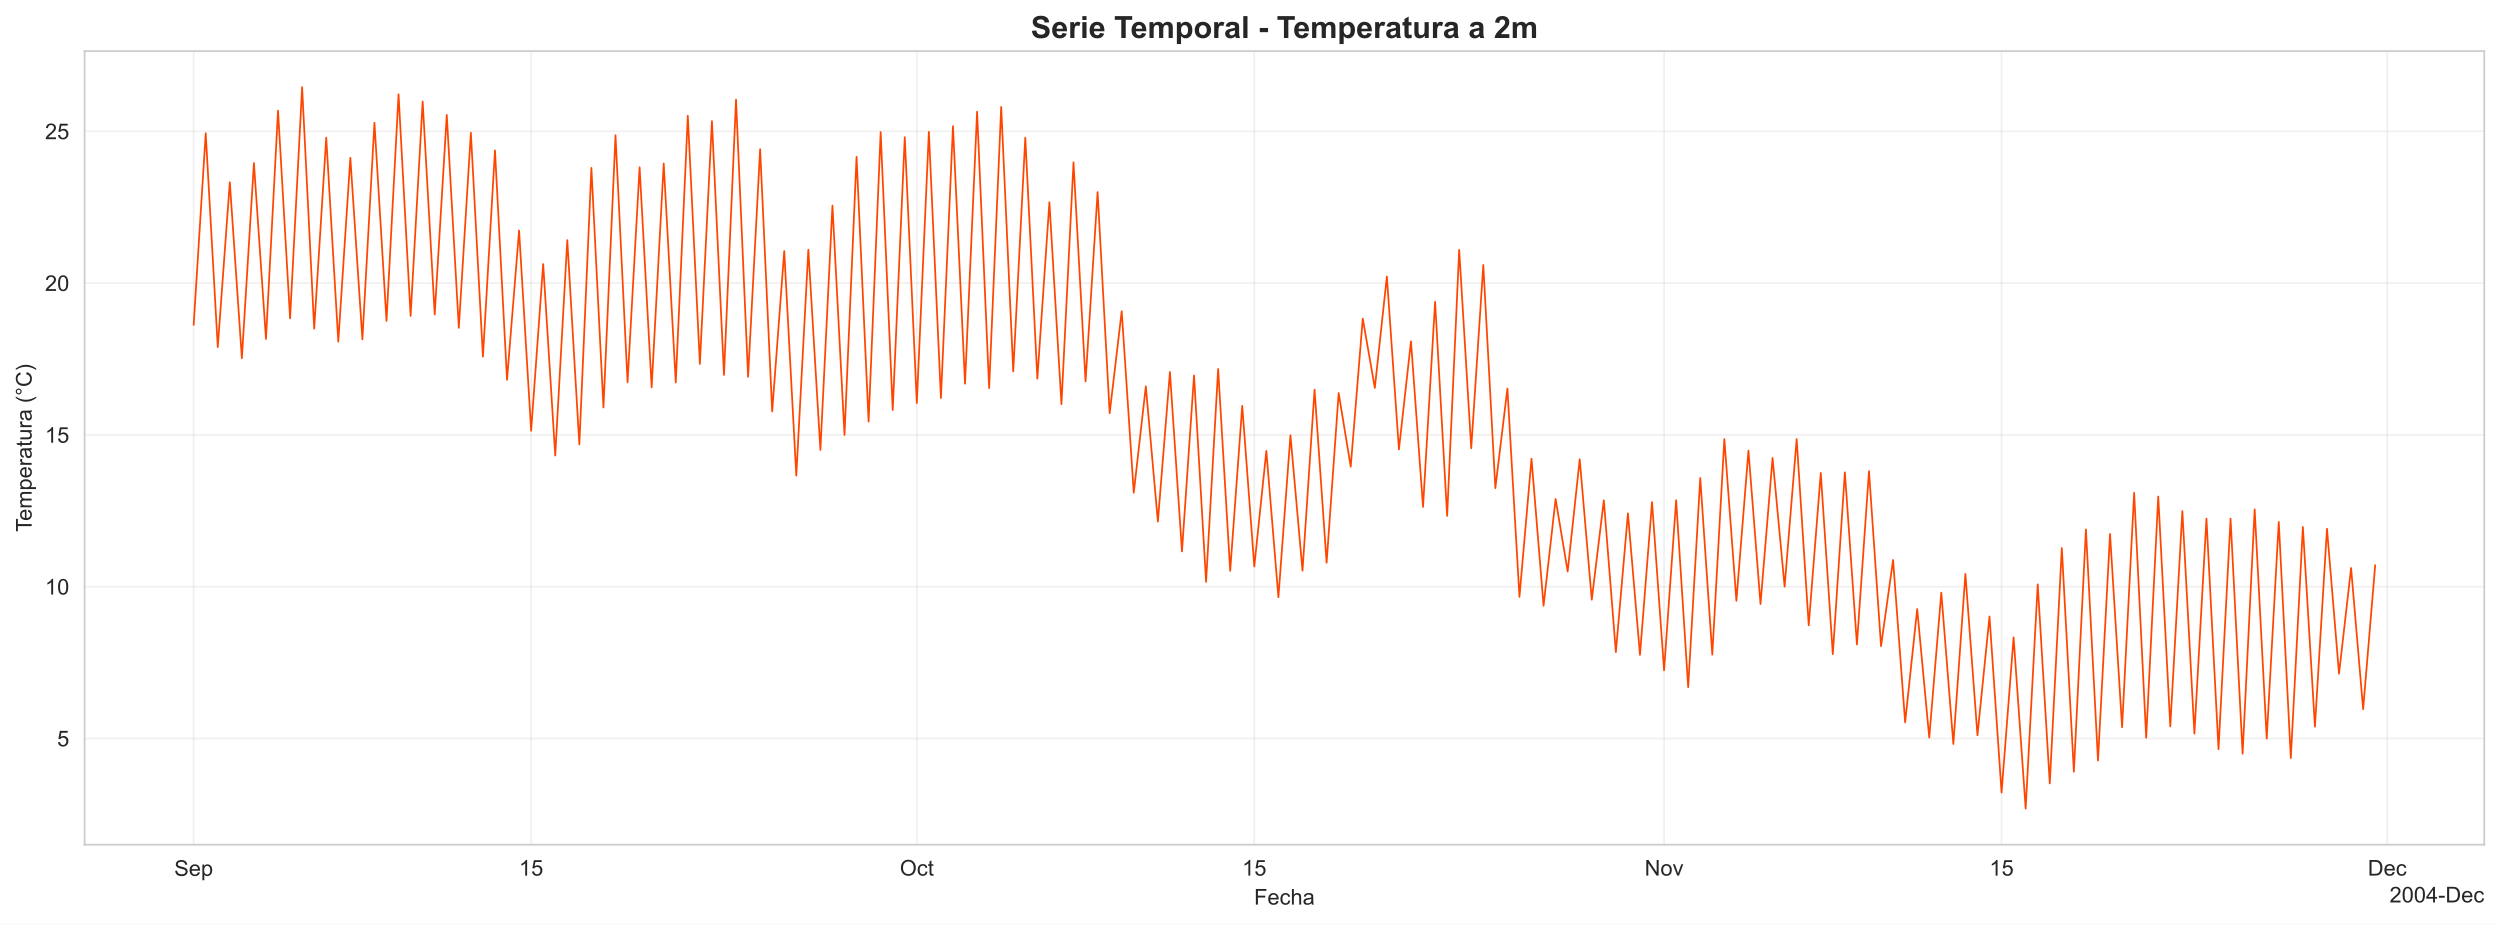
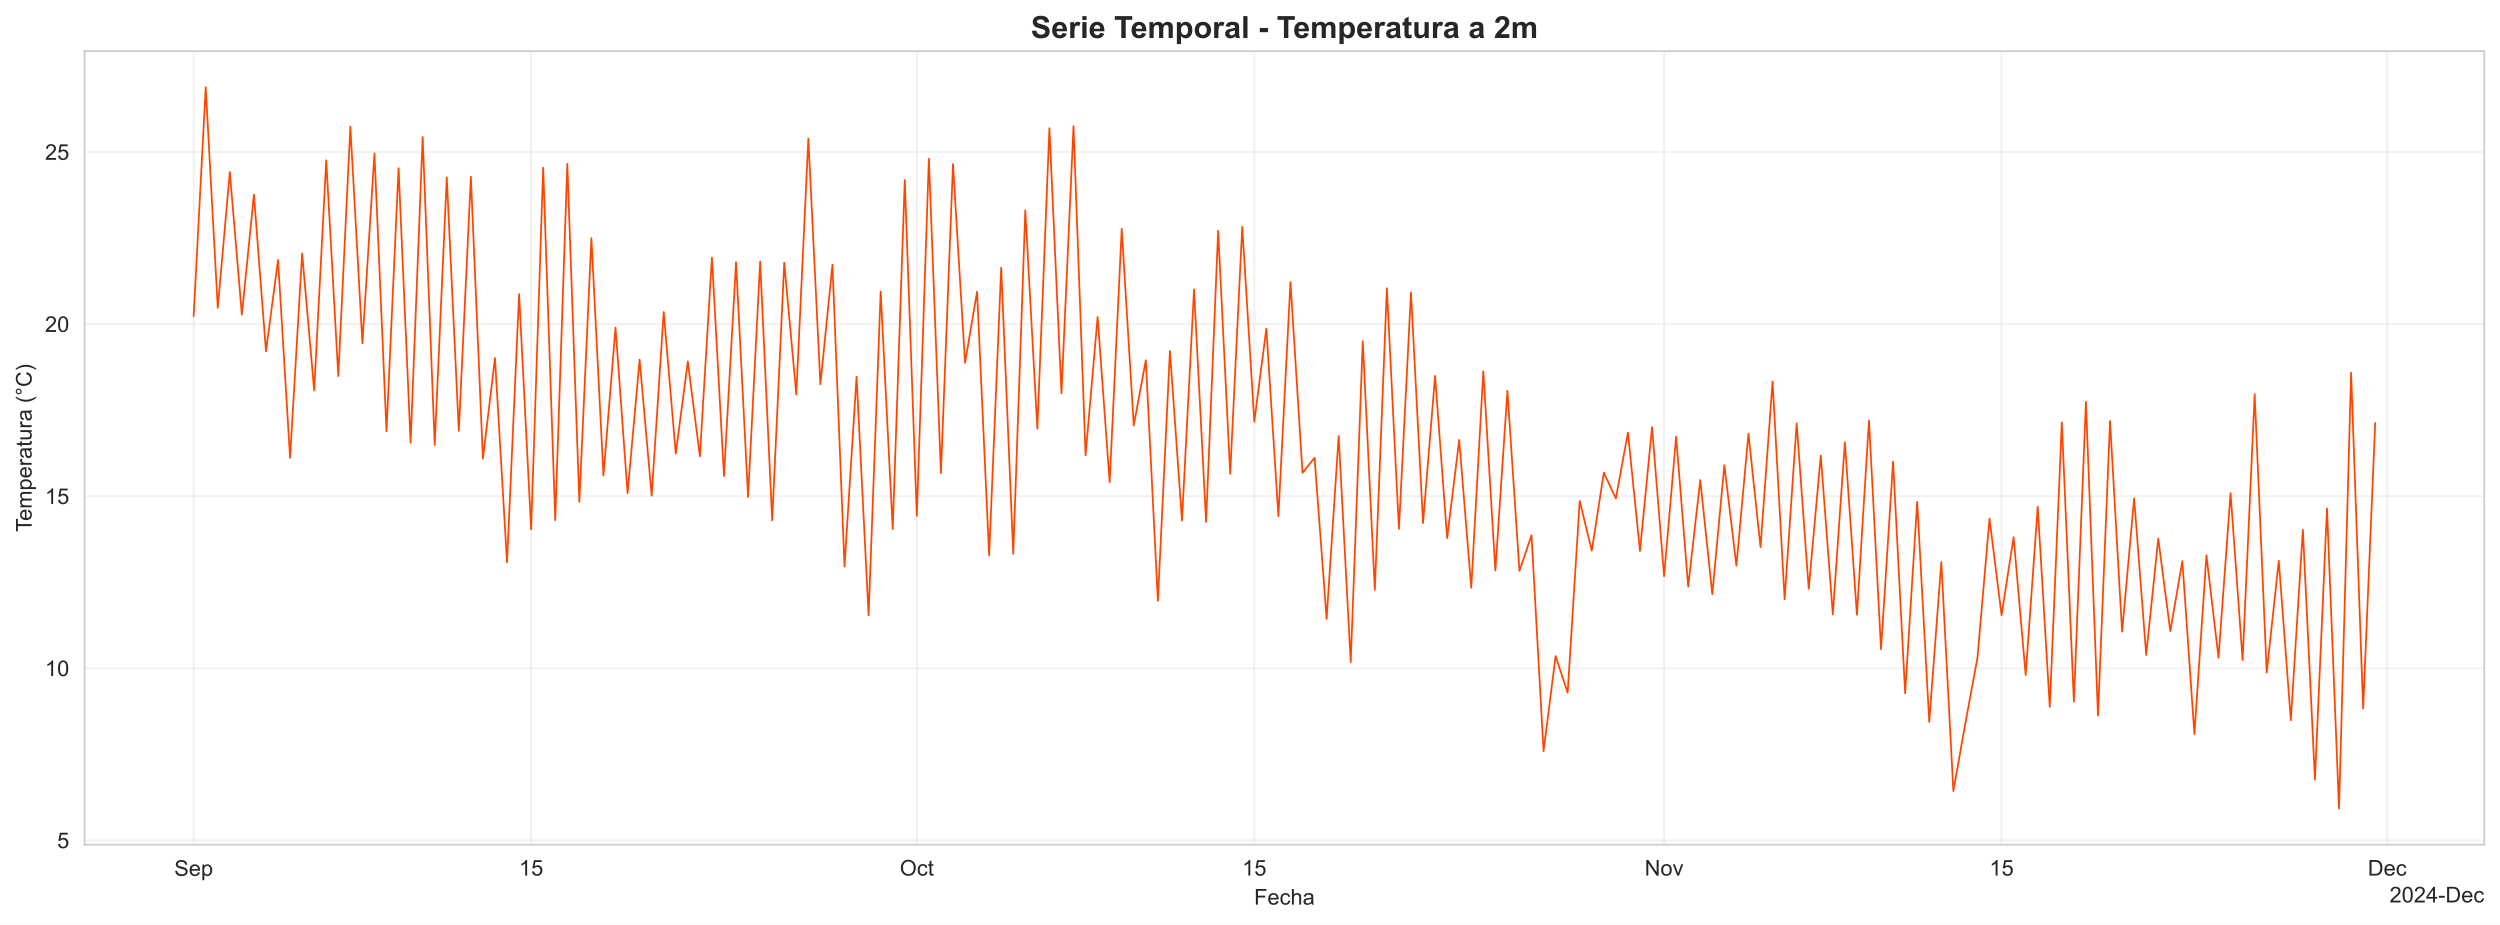
<svg xmlns="http://www.w3.org/2000/svg" xmlns:xlink="http://www.w3.org/1999/xlink" width="1144.066pt" height="423.164pt" viewBox="0 0 1144.066 423.164" version="1.1">
  <defs>
    <style type="text/css">*{stroke-linejoin: round; stroke-linecap: butt}</style>
  </defs>
  <g id="figure_1">
    <g id="patch_1">
      <path d="M 0 423.164  L 1144.066 423.164  L 1144.066 -0  L 0 -0  z " style="fill: #ffffff" />
    </g>
    <g id="axes_1">
      <g id="patch_2">
        <path d="M 38.706 386.552  L 1136.866 386.552  L 1136.866 23.392  L 38.706 23.392  z " style="fill: #ffffff" />
      </g>
      <g id="matplotlib.axis_1">
        <g id="xtick_1">
          <g id="line2d_1">
-             <path d="M 88.623 386.552  L 88.623 23.392  " clip-path="url(#pfcc3347841)" style="fill: none; stroke: #cccccc; stroke-opacity: 0.3; stroke-width: 0.8; stroke-linecap: round" />
+             <path d="M 88.623 386.552  L 88.623 23.392  " clip-path="url(#p640a2a82a2)" style="fill: none; stroke: #cccccc; stroke-opacity: 0.3; stroke-width: 0.8; stroke-linecap: round" />
          </g>
          <g id="text_1">
            <g style="fill: #262626" transform="translate(79.72652 400.8313) scale(0.1 -0.1)">
              <defs>
                <path id="ArialMT-53" d="M 288 1472  L 859 1522  Q 900 1178 1048 958  Q 1197 738 1509 602  Q 1822 466 2213 466  Q 2559 466 2825 569  Q 3091 672 3220 851  Q 3350 1031 3350 1244  Q 3350 1459 3225 1620  Q 3100 1781 2813 1891  Q 2628 1963 1997 2114  Q 1366 2266 1113 2400  Q 784 2572 623 2826  Q 463 3081 463 3397  Q 463 3744 659 4045  Q 856 4347 1234 4503  Q 1613 4659 2075 4659  Q 2584 4659 2973 4495  Q 3363 4331 3572 4012  Q 3781 3694 3797 3291  L 3216 3247  Q 3169 3681 2898 3903  Q 2628 4125 2100 4125  Q 1550 4125 1298 3923  Q 1047 3722 1047 3438  Q 1047 3191 1225 3031  Q 1400 2872 2139 2705  Q 2878 2538 3153 2413  Q 3553 2228 3743 1945  Q 3934 1663 3934 1294  Q 3934 928 3725 604  Q 3516 281 3123 101  Q 2731 -78 2241 -78  Q 1619 -78 1198 103  Q 778 284 539 648  Q 300 1013 288 1472  z " transform="scale(0.015625)" />
                <path id="ArialMT-65" d="M 2694 1069  L 3275 997  Q 3138 488 2766 206  Q 2394 -75 1816 -75  Q 1088 -75 661 373  Q 234 822 234 1631  Q 234 2469 665 2931  Q 1097 3394 1784 3394  Q 2450 3394 2872 2941  Q 3294 2488 3294 1666  Q 3294 1616 3291 1516  L 816 1516  Q 847 969 1125 678  Q 1403 388 1819 388  Q 2128 388 2347 550  Q 2566 713 2694 1069  z M 847 1978  L 2700 1978  Q 2663 2397 2488 2606  Q 2219 2931 1791 2931  Q 1403 2931 1139 2672  Q 875 2413 847 1978  z " transform="scale(0.015625)" />
                <path id="ArialMT-70" d="M 422 -1272  L 422 3319  L 934 3319  L 934 2888  Q 1116 3141 1344 3267  Q 1572 3394 1897 3394  Q 2322 3394 2647 3175  Q 2972 2956 3137 2557  Q 3303 2159 3303 1684  Q 3303 1175 3120 767  Q 2938 359 2589 142  Q 2241 -75 1856 -75  Q 1575 -75 1351 44  Q 1128 163 984 344  L 984 -1272  L 422 -1272  z M 931 1641  Q 931 1000 1190 694  Q 1450 388 1819 388  Q 2194 388 2461 705  Q 2728 1022 2728 1688  Q 2728 2322 2467 2637  Q 2206 2953 1844 2953  Q 1484 2953 1207 2617  Q 931 2281 931 1641  z " transform="scale(0.015625)" />
              </defs>
              <use xlink:href="#ArialMT-53" />
              <use xlink:href="#ArialMT-65" transform="translate(66.69922 0)" />
              <use xlink:href="#ArialMT-70" transform="translate(122.3145 0)" />
            </g>
          </g>
        </g>
        <g id="xtick_2">
          <g id="line2d_2">
-             <path d="M 243.06 386.552  L 243.06 23.392  " clip-path="url(#pfcc3347841)" style="fill: none; stroke: #cccccc; stroke-opacity: 0.3; stroke-width: 0.8; stroke-linecap: round" />
+             <path d="M 243.06 386.552  L 243.06 23.392  " clip-path="url(#p640a2a82a2)" style="fill: none; stroke: #cccccc; stroke-opacity: 0.3; stroke-width: 0.8; stroke-linecap: round" />
          </g>
          <g id="text_2">
            <g style="fill: #262626" transform="translate(237.499 400.7094) scale(0.1 -0.1)">
              <defs>
                <path id="ArialMT-31" d="M 2384 0  L 1822 0  L 1822 3584  Q 1619 3391 1289 3197  Q 959 3003 697 2906  L 697 3450  Q 1169 3672 1522 3987  Q 1875 4303 2022 4600  L 2384 4600  L 2384 0  z " transform="scale(0.015625)" />
                <path id="ArialMT-35" d="M 266 1200  L 856 1250  Q 922 819 1161 601  Q 1400 384 1738 384  Q 2144 384 2425 690  Q 2706 997 2706 1503  Q 2706 1984 2436 2262  Q 2166 2541 1728 2541  Q 1456 2541 1237 2417  Q 1019 2294 894 2097  L 366 2166  L 809 4519  L 3088 4519  L 3088 3981  L 1259 3981  L 1013 2750  Q 1425 3038 1878 3038  Q 2478 3038 2890 2622  Q 3303 2206 3303 1553  Q 3303 931 2941 478  Q 2500 -78 1738 -78  Q 1113 -78 717 272  Q 322 622 266 1200  z " transform="scale(0.015625)" />
              </defs>
              <use xlink:href="#ArialMT-31" />
              <use xlink:href="#ArialMT-35" transform="translate(55.61523 0)" />
            </g>
          </g>
        </g>
        <g id="xtick_3">
          <g id="line2d_3">
-             <path d="M 419.56 386.552  L 419.56 23.392  " clip-path="url(#pfcc3347841)" style="fill: none; stroke: #cccccc; stroke-opacity: 0.3; stroke-width: 0.8; stroke-linecap: round" />
+             <path d="M 419.56 386.552  L 419.56 23.392  " clip-path="url(#p640a2a82a2)" style="fill: none; stroke: #cccccc; stroke-opacity: 0.3; stroke-width: 0.8; stroke-linecap: round" />
          </g>
          <g id="text_3">
            <g style="fill: #262626" transform="translate(411.7817 400.7094) scale(0.1 -0.1)">
              <defs>
                <path id="ArialMT-4f" d="M 309 2231  Q 309 3372 921 4017  Q 1534 4663 2503 4663  Q 3138 4663 3647 4359  Q 4156 4056 4423 3514  Q 4691 2972 4691 2284  Q 4691 1588 4409 1038  Q 4128 488 3612 205  Q 3097 -78 2500 -78  Q 1853 -78 1343 234  Q 834 547 571 1087  Q 309 1628 309 2231  z M 934 2222  Q 934 1394 1379 917  Q 1825 441 2497 441  Q 3181 441 3623 922  Q 4066 1403 4066 2288  Q 4066 2847 3877 3264  Q 3688 3681 3323 3911  Q 2959 4141 2506 4141  Q 1863 4141 1398 3698  Q 934 3256 934 2222  z " transform="scale(0.015625)" />
                <path id="ArialMT-63" d="M 2588 1216  L 3141 1144  Q 3050 572 2676 248  Q 2303 -75 1759 -75  Q 1078 -75 664 370  Q 250 816 250 1647  Q 250 2184 428 2587  Q 606 2991 970 3192  Q 1334 3394 1763 3394  Q 2303 3394 2647 3120  Q 2991 2847 3088 2344  L 2541 2259  Q 2463 2594 2264 2762  Q 2066 2931 1784 2931  Q 1359 2931 1093 2626  Q 828 2322 828 1663  Q 828 994 1084 691  Q 1341 388 1753 388  Q 2084 388 2306 591  Q 2528 794 2588 1216  z " transform="scale(0.015625)" />
                <path id="ArialMT-74" d="M 1650 503  L 1731 6  Q 1494 -44 1306 -44  Q 1000 -44 831 53  Q 663 150 594 308  Q 525 466 525 972  L 525 2881  L 113 2881  L 113 3319  L 525 3319  L 525 4141  L 1084 4478  L 1084 3319  L 1650 3319  L 1650 2881  L 1084 2881  L 1084 941  Q 1084 700 1114 631  Q 1144 563 1211 522  Q 1278 481 1403 481  Q 1497 481 1650 503  z " transform="scale(0.015625)" />
              </defs>
              <use xlink:href="#ArialMT-4f" />
              <use xlink:href="#ArialMT-63" transform="translate(77.7832 0)" />
              <use xlink:href="#ArialMT-74" transform="translate(127.7832 0)" />
            </g>
          </g>
        </g>
        <g id="xtick_4">
          <g id="line2d_4">
-             <path d="M 573.997 386.552  L 573.997 23.392  " clip-path="url(#pfcc3347841)" style="fill: none; stroke: #cccccc; stroke-opacity: 0.3; stroke-width: 0.8; stroke-linecap: round" />
+             <path d="M 573.997 386.552  L 573.997 23.392  " clip-path="url(#p640a2a82a2)" style="fill: none; stroke: #cccccc; stroke-opacity: 0.3; stroke-width: 0.8; stroke-linecap: round" />
          </g>
          <g id="text_4">
            <g style="fill: #262626" transform="translate(568.4363 400.7094) scale(0.1 -0.1)">
              <use xlink:href="#ArialMT-31" />
              <use xlink:href="#ArialMT-35" transform="translate(55.61523 0)" />
            </g>
          </g>
        </g>
        <g id="xtick_5">
          <g id="line2d_5">
-             <path d="M 761.528 386.552  L 761.528 23.392  " clip-path="url(#pfcc3347841)" style="fill: none; stroke: #cccccc; stroke-opacity: 0.3; stroke-width: 0.8; stroke-linecap: round" />
+             <path d="M 761.528 386.552  L 761.528 23.392  " clip-path="url(#p640a2a82a2)" style="fill: none; stroke: #cccccc; stroke-opacity: 0.3; stroke-width: 0.8; stroke-linecap: round" />
          </g>
          <g id="text_5">
            <g style="fill: #262626" transform="translate(752.6369 400.7094) scale(0.1 -0.1)">
              <defs>
                <path id="ArialMT-4e" d="M 488 0  L 488 4581  L 1109 4581  L 3516 984  L 3516 4581  L 4097 4581  L 4097 0  L 3475 0  L 1069 3600  L 1069 0  L 488 0  z " transform="scale(0.015625)" />
                <path id="ArialMT-6f" d="M 213 1659  Q 213 2581 725 3025  Q 1153 3394 1769 3394  Q 2453 3394 2887 2945  Q 3322 2497 3322 1706  Q 3322 1066 3130 698  Q 2938 331 2570 128  Q 2203 -75 1769 -75  Q 1072 -75 642 372  Q 213 819 213 1659  z M 791 1659  Q 791 1022 1069 705  Q 1347 388 1769 388  Q 2188 388 2466 706  Q 2744 1025 2744 1678  Q 2744 2294 2464 2611  Q 2184 2928 1769 2928  Q 1347 2928 1069 2612  Q 791 2297 791 1659  z " transform="scale(0.015625)" />
                <path id="ArialMT-76" d="M 1344 0  L 81 3319  L 675 3319  L 1388 1331  Q 1503 1009 1600 663  Q 1675 925 1809 1294  L 2547 3319  L 3125 3319  L 1869 0  L 1344 0  z " transform="scale(0.015625)" />
              </defs>
              <use xlink:href="#ArialMT-4e" />
              <use xlink:href="#ArialMT-6f" transform="translate(72.2168 0)" />
              <use xlink:href="#ArialMT-76" transform="translate(127.832 0)" />
            </g>
          </g>
        </g>
        <g id="xtick_6">
          <g id="line2d_6">
-             <path d="M 915.966 386.552  L 915.966 23.392  " clip-path="url(#pfcc3347841)" style="fill: none; stroke: #cccccc; stroke-opacity: 0.3; stroke-width: 0.8; stroke-linecap: round" />
+             <path d="M 915.966 386.552  L 915.966 23.392  " clip-path="url(#p640a2a82a2)" style="fill: none; stroke: #cccccc; stroke-opacity: 0.3; stroke-width: 0.8; stroke-linecap: round" />
          </g>
          <g id="text_6">
            <g style="fill: #262626" transform="translate(910.4047 400.7094) scale(0.1 -0.1)">
              <use xlink:href="#ArialMT-31" />
              <use xlink:href="#ArialMT-35" transform="translate(55.61523 0)" />
            </g>
          </g>
        </g>
        <g id="xtick_7">
          <g id="line2d_7">
-             <path d="M 1092.466 386.552  L 1092.466 23.392  " clip-path="url(#pfcc3347841)" style="fill: none; stroke: #cccccc; stroke-opacity: 0.3; stroke-width: 0.8; stroke-linecap: round" />
+             <path d="M 1092.466 386.552  L 1092.466 23.392  " clip-path="url(#p640a2a82a2)" style="fill: none; stroke: #cccccc; stroke-opacity: 0.3; stroke-width: 0.8; stroke-linecap: round" />
          </g>
          <g id="text_7">
            <g style="fill: #262626" transform="translate(1083.574 400.7094) scale(0.1 -0.1)">
              <defs>
                <path id="ArialMT-44" d="M 494 0  L 494 4581  L 2072 4581  Q 2606 4581 2888 4516  Q 3281 4425 3559 4188  Q 3922 3881 4101 3404  Q 4281 2928 4281 2316  Q 4281 1794 4159 1391  Q 4038 988 3847 723  Q 3656 459 3429 307  Q 3203 156 2883 78  Q 2563 0 2147 0  L 494 0  z M 1100 541  L 2078 541  Q 2531 541 2789 625  Q 3047 709 3200 863  Q 3416 1078 3536 1442  Q 3656 1806 3656 2325  Q 3656 3044 3420 3430  Q 3184 3816 2847 3947  Q 2603 4041 2063 4041  L 1100 4041  L 1100 541  z " transform="scale(0.015625)" />
              </defs>
              <use xlink:href="#ArialMT-44" />
              <use xlink:href="#ArialMT-65" transform="translate(72.2168 0)" />
              <use xlink:href="#ArialMT-63" transform="translate(127.832 0)" />
            </g>
          </g>
        </g>
        <g id="text_8">
          <g style="fill: #262626" transform="translate(573.8909 413.9766) scale(0.1 -0.1)">
            <defs>
              <path id="ArialMT-46" d="M 525 0  L 525 4581  L 3616 4581  L 3616 4041  L 1131 4041  L 1131 2622  L 3281 2622  L 3281 2081  L 1131 2081  L 1131 0  L 525 0  z " transform="scale(0.015625)" />
              <path id="ArialMT-68" d="M 422 0  L 422 4581  L 984 4581  L 984 2938  Q 1378 3394 1978 3394  Q 2347 3394 2619 3248  Q 2891 3103 3008 2847  Q 3125 2591 3125 2103  L 3125 0  L 2563 0  L 2563 2103  Q 2563 2525 2380 2717  Q 2197 2909 1863 2909  Q 1613 2909 1392 2779  Q 1172 2650 1078 2428  Q 984 2206 984 1816  L 984 0  L 422 0  z " transform="scale(0.015625)" />
              <path id="ArialMT-61" d="M 2588 409  Q 2275 144 1986 34  Q 1697 -75 1366 -75  Q 819 -75 525 192  Q 231 459 231 875  Q 231 1119 342 1320  Q 453 1522 633 1644  Q 813 1766 1038 1828  Q 1203 1872 1538 1913  Q 2219 1994 2541 2106  Q 2544 2222 2544 2253  Q 2544 2597 2384 2738  Q 2169 2928 1744 2928  Q 1347 2928 1158 2789  Q 969 2650 878 2297  L 328 2372  Q 403 2725 575 2942  Q 747 3159 1072 3276  Q 1397 3394 1825 3394  Q 2250 3394 2515 3294  Q 2781 3194 2906 3042  Q 3031 2891 3081 2659  Q 3109 2516 3109 2141  L 3109 1391  Q 3109 606 3145 398  Q 3181 191 3288 0  L 2700 0  Q 2613 175 2588 409  z M 2541 1666  Q 2234 1541 1622 1453  Q 1275 1403 1131 1340  Q 988 1278 909 1158  Q 831 1038 831 891  Q 831 666 1001 516  Q 1172 366 1500 366  Q 1825 366 2078 508  Q 2331 650 2450 897  Q 2541 1088 2541 1459  L 2541 1666  z " transform="scale(0.015625)" />
            </defs>
            <use xlink:href="#ArialMT-46" />
            <use xlink:href="#ArialMT-65" transform="translate(61.08398 0)" />
            <use xlink:href="#ArialMT-63" transform="translate(116.6992 0)" />
            <use xlink:href="#ArialMT-68" transform="translate(166.6992 0)" />
            <use xlink:href="#ArialMT-61" transform="translate(222.3145 0)" />
          </g>
        </g>
        <g id="text_9">
          <g style="fill: #262626" transform="translate(1093.51 412.9766) scale(0.1 -0.1)">
            <defs>
              <path id="ArialMT-32" d="M 3222 541  L 3222 0  L 194 0  Q 188 203 259 391  Q 375 700 629 1000  Q 884 1300 1366 1694  Q 2113 2306 2375 2664  Q 2638 3022 2638 3341  Q 2638 3675 2398 3904  Q 2159 4134 1775 4134  Q 1369 4134 1125 3890  Q 881 3647 878 3216  L 300 3275  Q 359 3922 746 4261  Q 1134 4600 1788 4600  Q 2447 4600 2831 4234  Q 3216 3869 3216 3328  Q 3216 3053 3103 2787  Q 2991 2522 2730 2228  Q 2469 1934 1863 1422  Q 1356 997 1212 845  Q 1069 694 975 541  L 3222 541  z " transform="scale(0.015625)" />
              <path id="ArialMT-30" d="M 266 2259  Q 266 3072 433 3567  Q 600 4063 929 4331  Q 1259 4600 1759 4600  Q 2128 4600 2406 4451  Q 2684 4303 2865 4023  Q 3047 3744 3150 3342  Q 3253 2941 3253 2259  Q 3253 1453 3087 958  Q 2922 463 2592 192  Q 2263 -78 1759 -78  Q 1097 -78 719 397  Q 266 969 266 2259  z M 844 2259  Q 844 1131 1108 757  Q 1372 384 1759 384  Q 2147 384 2411 759  Q 2675 1134 2675 2259  Q 2675 3391 2411 3762  Q 2147 4134 1753 4134  Q 1366 4134 1134 3806  Q 844 3388 844 2259  z " transform="scale(0.015625)" />
              <path id="ArialMT-34" d="M 2069 0  L 2069 1097  L 81 1097  L 81 1613  L 2172 4581  L 2631 4581  L 2631 1613  L 3250 1613  L 3250 1097  L 2631 1097  L 2631 0  L 2069 0  z M 2069 1613  L 2069 3678  L 634 1613  L 2069 1613  z " transform="scale(0.015625)" />
              <path id="ArialMT-2d" d="M 203 1375  L 203 1941  L 1931 1941  L 1931 1375  L 203 1375  z " transform="scale(0.015625)" />
            </defs>
            <use xlink:href="#ArialMT-32" />
            <use xlink:href="#ArialMT-30" transform="translate(55.61523 0)" />
-             <use xlink:href="#ArialMT-30" transform="translate(111.2305 0)" />
+             <use xlink:href="#ArialMT-32" transform="translate(111.2305 0)" />
            <use xlink:href="#ArialMT-34" transform="translate(166.8457 0)" />
            <use xlink:href="#ArialMT-2d" transform="translate(222.4609 0)" />
            <use xlink:href="#ArialMT-44" transform="translate(255.7617 0)" />
            <use xlink:href="#ArialMT-65" transform="translate(327.9785 0)" />
            <use xlink:href="#ArialMT-63" transform="translate(383.5938 0)" />
          </g>
        </g>
      </g>
      <g id="matplotlib.axis_2">
        <g id="ytick_1">
          <g id="line2d_8">
-             <path d="M 38.706 337.959  L 1136.866 337.959  " clip-path="url(#pfcc3347841)" style="fill: none; stroke: #cccccc; stroke-opacity: 0.3; stroke-width: 0.8; stroke-linecap: round" />
+             <path d="M 38.706 384.569  L 1136.866 384.569  " clip-path="url(#p640a2a82a2)" style="fill: none; stroke: #cccccc; stroke-opacity: 0.3; stroke-width: 0.8; stroke-linecap: round" />
          </g>
          <g id="text_10">
-             <g style="fill: #262626" transform="translate(26.14531 341.5383) scale(0.1 -0.1)">
+             <g style="fill: #262626" transform="translate(26.14531 388.148) scale(0.1 -0.1)">
              <use xlink:href="#ArialMT-35" />
            </g>
          </g>
        </g>
        <g id="ytick_2">
          <g id="line2d_9">
-             <path d="M 38.706 268.496  L 1136.866 268.496  " clip-path="url(#pfcc3347841)" style="fill: none; stroke: #cccccc; stroke-opacity: 0.3; stroke-width: 0.8; stroke-linecap: round" />
+             <path d="M 38.706 305.817  L 1136.866 305.817  " clip-path="url(#p640a2a82a2)" style="fill: none; stroke: #cccccc; stroke-opacity: 0.3; stroke-width: 0.8; stroke-linecap: round" />
          </g>
          <g id="text_11">
-             <g style="fill: #262626" transform="translate(20.58438 272.0754) scale(0.1 -0.1)">
+             <g style="fill: #262626" transform="translate(20.58438 309.3963) scale(0.1 -0.1)">
              <use xlink:href="#ArialMT-31" />
              <use xlink:href="#ArialMT-30" transform="translate(55.61523 0)" />
            </g>
          </g>
        </g>
        <g id="ytick_3">
          <g id="line2d_10">
-             <path d="M 38.706 199.034  L 1136.866 199.034  " clip-path="url(#pfcc3347841)" style="fill: none; stroke: #cccccc; stroke-opacity: 0.3; stroke-width: 0.8; stroke-linecap: round" />
+             <path d="M 38.706 227.066  L 1136.866 227.066  " clip-path="url(#p640a2a82a2)" style="fill: none; stroke: #cccccc; stroke-opacity: 0.3; stroke-width: 0.8; stroke-linecap: round" />
          </g>
          <g id="text_12">
-             <g style="fill: #262626" transform="translate(20.58438 202.6124) scale(0.1 -0.1)">
+             <g style="fill: #262626" transform="translate(20.58438 230.6446) scale(0.1 -0.1)">
              <use xlink:href="#ArialMT-31" />
              <use xlink:href="#ArialMT-35" transform="translate(55.61523 0)" />
            </g>
          </g>
        </g>
        <g id="ytick_4">
          <g id="line2d_11">
-             <path d="M 38.706 129.571  L 1136.866 129.571  " clip-path="url(#pfcc3347841)" style="fill: none; stroke: #cccccc; stroke-opacity: 0.3; stroke-width: 0.8; stroke-linecap: round" />
+             <path d="M 38.706 148.314  L 1136.866 148.314  " clip-path="url(#p640a2a82a2)" style="fill: none; stroke: #cccccc; stroke-opacity: 0.3; stroke-width: 0.8; stroke-linecap: round" />
          </g>
          <g id="text_13">
-             <g style="fill: #262626" transform="translate(20.58438 133.1494) scale(0.1 -0.1)">
+             <g style="fill: #262626" transform="translate(20.58438 151.893) scale(0.1 -0.1)">
              <use xlink:href="#ArialMT-32" />
              <use xlink:href="#ArialMT-30" transform="translate(55.61523 0)" />
            </g>
          </g>
        </g>
        <g id="ytick_5">
          <g id="line2d_12">
-             <path d="M 38.706 60.108  L 1136.866 60.108  " clip-path="url(#pfcc3347841)" style="fill: none; stroke: #cccccc; stroke-opacity: 0.3; stroke-width: 0.8; stroke-linecap: round" />
+             <path d="M 38.706 69.562  L 1136.866 69.562  " clip-path="url(#p640a2a82a2)" style="fill: none; stroke: #cccccc; stroke-opacity: 0.3; stroke-width: 0.8; stroke-linecap: round" />
          </g>
          <g id="text_14">
-             <g style="fill: #262626" transform="translate(20.58438 63.68648) scale(0.1 -0.1)">
+             <g style="fill: #262626" transform="translate(20.58438 73.14129) scale(0.1 -0.1)">
              <use xlink:href="#ArialMT-32" />
              <use xlink:href="#ArialMT-35" transform="translate(55.61523 0)" />
            </g>
          </g>
        </g>
        <g id="text_15">
          <g style="fill: #262626" transform="translate(14.47969 243.3645) rotate(-90) scale(0.1 -0.1)">
            <defs>
              <path id="ArialMT-54" d="M 1659 0  L 1659 4041  L 150 4041  L 150 4581  L 3781 4581  L 3781 4041  L 2266 4041  L 2266 0  L 1659 0  z " transform="scale(0.015625)" />
              <path id="ArialMT-6d" d="M 422 0  L 422 3319  L 925 3319  L 925 2853  Q 1081 3097 1340 3245  Q 1600 3394 1931 3394  Q 2300 3394 2536 3241  Q 2772 3088 2869 2813  Q 3263 3394 3894 3394  Q 4388 3394 4653 3120  Q 4919 2847 4919 2278  L 4919 0  L 4359 0  L 4359 2091  Q 4359 2428 4304 2576  Q 4250 2725 4106 2815  Q 3963 2906 3769 2906  Q 3419 2906 3187 2673  Q 2956 2441 2956 1928  L 2956 0  L 2394 0  L 2394 2156  Q 2394 2531 2256 2718  Q 2119 2906 1806 2906  Q 1569 2906 1367 2781  Q 1166 2656 1075 2415  Q 984 2175 984 1722  L 984 0  L 422 0  z " transform="scale(0.015625)" />
              <path id="ArialMT-72" d="M 416 0  L 416 3319  L 922 3319  L 922 2816  Q 1116 3169 1280 3281  Q 1444 3394 1641 3394  Q 1925 3394 2219 3213  L 2025 2691  Q 1819 2813 1613 2813  Q 1428 2813 1281 2702  Q 1134 2591 1072 2394  Q 978 2094 978 1738  L 978 0  L 416 0  z " transform="scale(0.015625)" />
              <path id="ArialMT-75" d="M 2597 0  L 2597 488  Q 2209 -75 1544 -75  Q 1250 -75 995 37  Q 741 150 617 320  Q 494 491 444 738  Q 409 903 409 1263  L 409 3319  L 972 3319  L 972 1478  Q 972 1038 1006 884  Q 1059 663 1231 536  Q 1403 409 1656 409  Q 1909 409 2131 539  Q 2353 669 2445 892  Q 2538 1116 2538 1541  L 2538 3319  L 3100 3319  L 3100 0  L 2597 0  z " transform="scale(0.015625)" />
              <path id="ArialMT-20" transform="scale(0.015625)" />
              <path id="ArialMT-28" d="M 1497 -1347  Q 1031 -759 709 28  Q 388 816 388 1659  Q 388 2403 628 3084  Q 909 3875 1497 4659  L 1900 4659  Q 1522 4009 1400 3731  Q 1209 3300 1100 2831  Q 966 2247 966 1656  Q 966 153 1900 -1347  L 1497 -1347  z " transform="scale(0.015625)" />
              <path id="ArialMT-b0" d="M 400 3794  Q 400 4153 654 4406  Q 909 4659 1266 4659  Q 1628 4659 1881 4406  Q 2134 4153 2134 3794  Q 2134 3434 1879 3179  Q 1625 2925 1266 2925  Q 909 2925 654 3178  Q 400 3431 400 3794  z M 741 3794  Q 741 3575 895 3420  Q 1050 3266 1269 3266  Q 1484 3266 1639 3420  Q 1794 3575 1794 3794  Q 1794 4013 1639 4167  Q 1484 4322 1269 4322  Q 1050 4322 895 4167  Q 741 4013 741 3794  z " transform="scale(0.015625)" />
              <path id="ArialMT-43" d="M 3763 1606  L 4369 1453  Q 4178 706 3683 314  Q 3188 -78 2472 -78  Q 1731 -78 1267 223  Q 803 525 561 1097  Q 319 1669 319 2325  Q 319 3041 592 3573  Q 866 4106 1370 4382  Q 1875 4659 2481 4659  Q 3169 4659 3637 4309  Q 4106 3959 4291 3325  L 3694 3184  Q 3534 3684 3231 3912  Q 2928 4141 2469 4141  Q 1941 4141 1586 3887  Q 1231 3634 1087 3207  Q 944 2781 944 2328  Q 944 1744 1114 1308  Q 1284 872 1643 656  Q 2003 441 2422 441  Q 2931 441 3284 734  Q 3638 1028 3763 1606  z " transform="scale(0.015625)" />
              <path id="ArialMT-29" d="M 791 -1347  L 388 -1347  Q 1322 153 1322 1656  Q 1322 2244 1188 2822  Q 1081 3291 891 3722  Q 769 4003 388 4659  L 791 4659  Q 1378 3875 1659 3084  Q 1900 2403 1900 1659  Q 1900 816 1576 28  Q 1253 -759 791 -1347  z " transform="scale(0.015625)" />
            </defs>
            <use xlink:href="#ArialMT-54" />
            <use xlink:href="#ArialMT-65" transform="translate(49.95898 0)" />
            <use xlink:href="#ArialMT-6d" transform="translate(105.5742 0)" />
            <use xlink:href="#ArialMT-70" transform="translate(188.875 0)" />
            <use xlink:href="#ArialMT-65" transform="translate(244.4902 0)" />
            <use xlink:href="#ArialMT-72" transform="translate(300.1055 0)" />
            <use xlink:href="#ArialMT-61" transform="translate(333.4062 0)" />
            <use xlink:href="#ArialMT-74" transform="translate(389.0215 0)" />
            <use xlink:href="#ArialMT-75" transform="translate(416.8047 0)" />
            <use xlink:href="#ArialMT-72" transform="translate(472.4199 0)" />
            <use xlink:href="#ArialMT-61" transform="translate(505.7207 0)" />
            <use xlink:href="#ArialMT-20" transform="translate(561.3359 0)" />
            <use xlink:href="#ArialMT-28" transform="translate(589.1191 0)" />
            <use xlink:href="#ArialMT-b0" transform="translate(622.4199 0)" />
            <use xlink:href="#ArialMT-43" transform="translate(662.4102 0)" />
            <use xlink:href="#ArialMT-29" transform="translate(734.627 0)" />
          </g>
        </g>
      </g>
      <g id="line2d_13">
-         <path d="M 88.623 148.667  L 94.138 60.964  L 99.654 158.848  L 105.169 83.402  L 110.685 163.927  L 116.201 74.618  L 121.716 155.103  L 127.232 50.654  L 132.748 145.683  L 138.263 39.899  L 143.779 150.386  L 149.294 62.994  L 154.81 156.316  L 160.326 72.211  L 165.841 155.302  L 171.357 56.18  L 176.873 146.869  L 182.388 43.164  L 187.904 144.551  L 193.419 46.466  L 198.935 143.919  L 204.451 52.585  L 209.966 150.027  L 215.482 60.768  L 220.998 163.194  L 226.513 68.849  L 232.029 173.815  L 237.544 105.492  L 243.06 197.138  L 248.576 120.852  L 254.091 208.463  L 259.607 109.891  L 265.122 203.379  L 270.638 76.822  L 276.154 186.47  L 281.669 61.876  L 287.185 174.94  L 292.701 76.563  L 298.216 177.224  L 303.732 74.838  L 309.247 175.037  L 314.763 52.982  L 320.279 166.562  L 325.794 55.438  L 331.31 171.585  L 336.826 45.59  L 342.341 172.43  L 347.857 68.287  L 353.372 188.262  L 358.888 114.899  L 364.404 217.632  L 369.919 114.294  L 375.435 205.898  L 380.95 94.092  L 386.466 199.035  L 391.982 71.776  L 397.497 192.914  L 403.013 60.452  L 408.529 187.628  L 414.044 62.786  L 419.56 184.466  L 425.075 60.34  L 430.591 182.152  L 436.107 57.739  L 441.622 175.589  L 447.138 51.12  L 452.654 177.593  L 458.169 48.926  L 463.685 169.965  L 469.2 62.989  L 474.716 173.293  L 480.232 92.546  L 485.747 184.962  L 491.263 74.284  L 496.779 174.522  L 502.294 87.921  L 507.81 189.088  L 513.325 142.425  L 518.841 225.479  L 524.357 176.814  L 529.872 238.692  L 535.388 170.255  L 540.903 252.346  L 546.419 171.819  L 551.935 266.294  L 557.45 168.88  L 562.966 261.224  L 568.482 185.722  L 573.997 259.236  L 579.513 206.348  L 585.028 273.309  L 590.544 199.218  L 596.06 261.15  L 601.575 178.328  L 607.091 257.526  L 612.607 179.882  L 618.122 213.585  L 623.638 145.816  L 629.153 177.499  L 634.669 126.555  L 640.185 205.664  L 645.7 156.184  L 651.216 231.984  L 656.732 138.11  L 662.247 236.085  L 667.763 114.363  L 673.278 205.118  L 678.794 121.286  L 684.31 223.386  L 689.825 177.828  L 695.341 273.14  L 700.856 209.91  L 706.372 277.182  L 711.888 228.347  L 717.403 261.493  L 722.919 210.173  L 728.435 274.442  L 733.95 228.983  L 739.466 298.411  L 744.981 234.939  L 750.497 299.678  L 756.013 229.786  L 761.528 306.734  L 767.044 228.935  L 772.56 314.453  L 778.075 218.756  L 783.591 299.562  L 789.106 200.948  L 794.622 274.939  L 800.138 206.225  L 805.653 276.428  L 811.169 209.588  L 816.684 268.476  L 822.2 200.952  L 827.716 286.179  L 833.231 216.463  L 838.747 299.353  L 844.263 216.169  L 849.778 294.899  L 855.294 215.598  L 860.809 295.682  L 866.325 256.268  L 871.841 330.568  L 877.356 278.727  L 882.872 337.532  L 888.388 271.202  L 893.903 340.468  L 899.419 262.65  L 904.934 336.469  L 910.45 282.122  L 915.966 362.69  L 921.481 291.683  L 926.997 370.044  L 932.513 267.438  L 938.028 358.504  L 943.544 250.791  L 949.059 353.143  L 954.575 242.276  L 960.091 348.063  L 965.606 244.374  L 971.122 332.804  L 976.637 225.525  L 982.153 337.622  L 987.669 227.228  L 993.184 332.428  L 998.7 233.886  L 1004.216 335.699  L 1009.731 237.35  L 1015.247 342.841  L 1020.762 237.364  L 1026.278 344.921  L 1031.794 233.109  L 1037.309 337.967  L 1042.825 238.884  L 1048.341 346.918  L 1053.856 241.17  L 1059.372 332.553  L 1064.887 241.98  L 1070.403 308.304  L 1075.919 259.936  L 1081.434 324.561  L 1086.95 258.64  L 1086.95 258.64  " clip-path="url(#pfcc3347841)" style="fill: none; stroke: #ff4500; stroke-width: 0.8; stroke-linecap: round" />
+         <path d="M 88.623 144.671  L 94.138 39.899  L 99.654 140.864  L 105.169 78.741  L 110.685 144.046  L 116.201 89.073  L 121.716 160.776  L 127.232 118.957  L 132.748 209.529  L 138.263 115.997  L 143.779 178.666  L 149.294 73.327  L 154.81 172.102  L 160.326 57.988  L 165.841 157.06  L 171.357 70.272  L 176.873 197.395  L 182.388 76.967  L 187.904 202.602  L 193.419 62.76  L 198.935 203.671  L 204.451 81.143  L 209.966 197.22  L 215.482 80.897  L 220.998 209.875  L 226.513 163.862  L 232.029 257.354  L 237.544 134.581  L 243.06 242.228  L 248.576 76.762  L 254.091 238.071  L 259.607 74.931  L 265.122 229.631  L 270.638 109.01  L 276.154 217.616  L 281.669 149.904  L 287.185 225.709  L 292.701 164.582  L 298.216 226.795  L 303.732 142.76  L 309.247 207.608  L 314.763 165.429  L 320.279 208.812  L 325.794 117.944  L 331.31 217.833  L 336.826 120.026  L 342.341 227.438  L 347.857 119.676  L 353.372 238.12  L 358.888 120.217  L 364.404 180.456  L 369.919 63.477  L 375.435 175.863  L 380.95 121.138  L 386.466 259.259  L 391.982 172.373  L 397.497 281.581  L 403.013 133.383  L 408.529 242.107  L 414.044 82.392  L 419.56 236.073  L 425.075 72.612  L 430.591 216.559  L 436.107 75.052  L 441.622 166.025  L 447.138 133.505  L 452.654 254.203  L 458.169 122.482  L 463.685 253.431  L 469.2 96.254  L 474.716 196.173  L 480.232 58.66  L 485.747 180.022  L 491.263 57.736  L 496.779 208.382  L 502.294 145.078  L 507.81 220.688  L 513.325 104.714  L 518.841 194.681  L 524.357 164.849  L 529.872 274.981  L 535.388 160.636  L 540.903 238.241  L 546.419 132.461  L 551.935 238.861  L 557.45 105.572  L 562.966 216.846  L 568.482 103.771  L 573.997 192.954  L 579.513 150.346  L 585.028 236.185  L 590.544 129.107  L 596.06 216.389  L 601.575 209.513  L 607.091 283.233  L 612.607 199.504  L 618.122 303.027  L 623.638 156.193  L 629.153 269.99  L 634.669 131.914  L 640.185 242.07  L 645.7 133.803  L 651.216 239.36  L 656.732 172.04  L 662.247 246.229  L 667.763 201.324  L 673.278 268.965  L 678.794 169.929  L 684.31 261.128  L 689.825 178.89  L 695.341 261.229  L 700.856 244.942  L 706.372 343.753  L 711.888 300.244  L 717.403 317.006  L 722.919 229.242  L 728.435 252.032  L 733.95 216.309  L 739.466 228.108  L 744.981 197.981  L 750.497 252.132  L 756.013 195.499  L 761.528 263.674  L 767.044 199.839  L 772.56 268.45  L 778.075 219.669  L 783.591 271.924  L 789.106 212.888  L 794.622 258.845  L 800.138 198.421  L 805.653 250.372  L 811.169 174.624  L 816.684 274.24  L 822.2 193.722  L 827.716 269.465  L 833.231 208.497  L 838.747 281.133  L 844.263 202.38  L 849.778 281.345  L 855.294 192.425  L 860.809 297.118  L 866.325 211.263  L 871.841 317.256  L 877.356 229.65  L 882.872 330.347  L 888.388 257.178  L 893.903 362.031  L 899.419 330.856  L 904.934 300.997  L 910.45 237.353  L 915.966 281.526  L 921.481 245.828  L 926.997 308.9  L 932.513 231.911  L 938.028 323.476  L 943.544 193.306  L 949.059 321.096  L 954.575 183.905  L 960.091 327.479  L 965.606 192.687  L 971.122 289.08  L 976.637 228.055  L 982.153 299.7  L 987.669 246.446  L 993.184 288.808  L 998.7 256.761  L 1004.216 335.938  L 1009.731 254.114  L 1015.247 301.02  L 1020.762 225.687  L 1026.278 302.083  L 1031.794 180.417  L 1037.309 307.763  L 1042.825 256.587  L 1048.341 329.627  L 1053.856 242.493  L 1059.372 356.808  L 1064.887 232.648  L 1070.403 370.044  L 1075.919 170.542  L 1081.434 324.194  L 1086.95 193.577  L 1086.95 193.577  " clip-path="url(#p640a2a82a2)" style="fill: none; stroke: #ff4500; stroke-width: 0.8; stroke-linecap: round" />
      </g>
      <g id="patch_3">
        <path d="M 38.706 386.552  L 38.706 23.392  " style="fill: none; stroke: #cccccc; stroke-width: 0.8; stroke-linejoin: miter; stroke-linecap: square" />
      </g>
      <g id="patch_4">
        <path d="M 1136.866 386.552  L 1136.866 23.392  " style="fill: none; stroke: #cccccc; stroke-width: 0.8; stroke-linejoin: miter; stroke-linecap: square" />
      </g>
      <g id="patch_5">
        <path d="M 38.706 386.552  L 1136.866 386.552  " style="fill: none; stroke: #cccccc; stroke-width: 0.8; stroke-linejoin: miter; stroke-linecap: square" />
      </g>
      <g id="patch_6">
        <path d="M 38.706 23.392  L 1136.866 23.392  " style="fill: none; stroke: #cccccc; stroke-width: 0.8; stroke-linejoin: miter; stroke-linecap: square" />
      </g>
      <g id="text_16">
        <g style="fill: #262626" transform="translate(471.7241 17.39156) scale(0.14 -0.14)">
          <defs>
            <path id="Arial-BoldMT-53" d="M 231 1491  L 1131 1578  Q 1213 1125 1461 912  Q 1709 700 2131 700  Q 2578 700 2804 889  Q 3031 1078 3031 1331  Q 3031 1494 2936 1608  Q 2841 1722 2603 1806  Q 2441 1863 1863 2006  Q 1119 2191 819 2459  Q 397 2838 397 3381  Q 397 3731 595 4036  Q 794 4341 1167 4500  Q 1541 4659 2069 4659  Q 2931 4659 3367 4281  Q 3803 3903 3825 3272  L 2900 3231  Q 2841 3584 2645 3739  Q 2450 3894 2059 3894  Q 1656 3894 1428 3728  Q 1281 3622 1281 3444  Q 1281 3281 1419 3166  Q 1594 3019 2269 2859  Q 2944 2700 3267 2529  Q 3591 2359 3773 2064  Q 3956 1769 3956 1334  Q 3956 941 3737 597  Q 3519 253 3119 86  Q 2719 -81 2122 -81  Q 1253 -81 787 320  Q 322 722 231 1491  z " transform="scale(0.015625)" />
            <path id="Arial-BoldMT-65" d="M 2381 1056  L 3256 909  Q 3088 428 2723 176  Q 2359 -75 1813 -75  Q 947 -75 531 491  Q 203 944 203 1634  Q 203 2459 634 2926  Q 1066 3394 1725 3394  Q 2466 3394 2894 2905  Q 3322 2416 3303 1406  L 1103 1406  Q 1113 1016 1316 798  Q 1519 581 1822 581  Q 2028 581 2168 693  Q 2309 806 2381 1056  z M 2431 1944  Q 2422 2325 2234 2523  Q 2047 2722 1778 2722  Q 1491 2722 1303 2513  Q 1116 2303 1119 1944  L 2431 1944  z " transform="scale(0.015625)" />
            <path id="Arial-BoldMT-72" d="M 1300 0  L 422 0  L 422 3319  L 1238 3319  L 1238 2847  Q 1447 3181 1614 3287  Q 1781 3394 1994 3394  Q 2294 3394 2572 3228  L 2300 2463  Q 2078 2606 1888 2606  Q 1703 2606 1575 2504  Q 1447 2403 1373 2137  Q 1300 1872 1300 1025  L 1300 0  z " transform="scale(0.015625)" />
            <path id="Arial-BoldMT-69" d="M 459 3769  L 459 4581  L 1338 4581  L 1338 3769  L 459 3769  z M 459 0  L 459 3319  L 1338 3319  L 1338 0  L 459 0  z " transform="scale(0.015625)" />
            <path id="Arial-BoldMT-20" transform="scale(0.015625)" />
            <path id="Arial-BoldMT-54" d="M 1497 0  L 1497 3806  L 138 3806  L 138 4581  L 3778 4581  L 3778 3806  L 2422 3806  L 2422 0  L 1497 0  z " transform="scale(0.015625)" />
            <path id="Arial-BoldMT-6d" d="M 394 3319  L 1203 3319  L 1203 2866  Q 1638 3394 2238 3394  Q 2556 3394 2790 3262  Q 3025 3131 3175 2866  Q 3394 3131 3647 3262  Q 3900 3394 4188 3394  Q 4553 3394 4806 3245  Q 5059 3097 5184 2809  Q 5275 2597 5275 2122  L 5275 0  L 4397 0  L 4397 1897  Q 4397 2391 4306 2534  Q 4184 2722 3931 2722  Q 3747 2722 3584 2609  Q 3422 2497 3350 2280  Q 3278 2063 3278 1594  L 3278 0  L 2400 0  L 2400 1819  Q 2400 2303 2353 2443  Q 2306 2584 2207 2653  Q 2109 2722 1941 2722  Q 1738 2722 1575 2612  Q 1413 2503 1342 2297  Q 1272 2091 1272 1613  L 1272 0  L 394 0  L 394 3319  z " transform="scale(0.015625)" />
            <path id="Arial-BoldMT-70" d="M 434 3319  L 1253 3319  L 1253 2831  Q 1413 3081 1684 3237  Q 1956 3394 2288 3394  Q 2866 3394 3269 2941  Q 3672 2488 3672 1678  Q 3672 847 3265 386  Q 2859 -75 2281 -75  Q 2006 -75 1782 34  Q 1559 144 1313 409  L 1313 -1263  L 434 -1263  L 434 3319  z M 1303 1716  Q 1303 1156 1525 889  Q 1747 622 2066 622  Q 2372 622 2575 867  Q 2778 1113 2778 1672  Q 2778 2194 2568 2447  Q 2359 2700 2050 2700  Q 1728 2700 1515 2451  Q 1303 2203 1303 1716  z " transform="scale(0.015625)" />
            <path id="Arial-BoldMT-6f" d="M 256 1706  Q 256 2144 472 2553  Q 688 2963 1083 3178  Q 1478 3394 1966 3394  Q 2719 3394 3200 2905  Q 3681 2416 3681 1669  Q 3681 916 3195 420  Q 2709 -75 1972 -75  Q 1516 -75 1102 131  Q 688 338 472 736  Q 256 1134 256 1706  z M 1156 1659  Q 1156 1166 1390 903  Q 1625 641 1969 641  Q 2313 641 2545 903  Q 2778 1166 2778 1666  Q 2778 2153 2545 2415  Q 2313 2678 1969 2678  Q 1625 2678 1390 2415  Q 1156 2153 1156 1659  z " transform="scale(0.015625)" />
            <path id="Arial-BoldMT-61" d="M 1116 2306  L 319 2450  Q 453 2931 781 3162  Q 1109 3394 1756 3394  Q 2344 3394 2631 3255  Q 2919 3116 3036 2902  Q 3153 2688 3153 2116  L 3144 1091  Q 3144 653 3186 445  Q 3228 238 3344 0  L 2475 0  Q 2441 88 2391 259  Q 2369 338 2359 363  Q 2134 144 1878 34  Q 1622 -75 1331 -75  Q 819 -75 523 203  Q 228 481 228 906  Q 228 1188 362 1408  Q 497 1628 739 1745  Q 981 1863 1438 1950  Q 2053 2066 2291 2166  L 2291 2253  Q 2291 2506 2166 2614  Q 2041 2722 1694 2722  Q 1459 2722 1328 2630  Q 1197 2538 1116 2306  z M 2291 1594  Q 2122 1538 1756 1459  Q 1391 1381 1278 1306  Q 1106 1184 1106 997  Q 1106 813 1243 678  Q 1381 544 1594 544  Q 1831 544 2047 700  Q 2206 819 2256 991  Q 2291 1103 2291 1419  L 2291 1594  z " transform="scale(0.015625)" />
            <path id="Arial-BoldMT-6c" d="M 459 0  L 459 4581  L 1338 4581  L 1338 0  L 459 0  z " transform="scale(0.015625)" />
            <path id="Arial-BoldMT-2d" d="M 359 1222  L 359 2100  L 2084 2100  L 2084 1222  L 359 1222  z " transform="scale(0.015625)" />
            <path id="Arial-BoldMT-74" d="M 1981 3319  L 1981 2619  L 1381 2619  L 1381 1281  Q 1381 875 1398 808  Q 1416 741 1477 697  Q 1538 653 1625 653  Q 1747 653 1978 738  L 2053 56  Q 1747 -75 1359 -75  Q 1122 -75 931 4  Q 741 84 652 211  Q 563 338 528 553  Q 500 706 500 1172  L 500 2619  L 97 2619  L 97 3319  L 500 3319  L 500 3978  L 1381 4491  L 1381 3319  L 1981 3319  z " transform="scale(0.015625)" />
            <path id="Arial-BoldMT-75" d="M 2644 0  L 2644 497  Q 2463 231 2167 78  Q 1872 -75 1544 -75  Q 1209 -75 943 72  Q 678 219 559 484  Q 441 750 441 1219  L 441 3319  L 1319 3319  L 1319 1794  Q 1319 1094 1367 936  Q 1416 778 1544 686  Q 1672 594 1869 594  Q 2094 594 2272 717  Q 2450 841 2515 1023  Q 2581 1206 2581 1919  L 2581 3319  L 3459 3319  L 3459 0  L 2644 0  z " transform="scale(0.015625)" />
            <path id="Arial-BoldMT-32" d="M 3238 816  L 3238 0  L 159 0  Q 209 463 459 877  Q 709 1291 1447 1975  Q 2041 2528 2175 2725  Q 2356 2997 2356 3263  Q 2356 3556 2198 3714  Q 2041 3872 1763 3872  Q 1488 3872 1325 3706  Q 1163 3541 1138 3156  L 263 3244  Q 341 3969 753 4284  Q 1166 4600 1784 4600  Q 2463 4600 2850 4234  Q 3238 3869 3238 3325  Q 3238 3016 3127 2736  Q 3016 2456 2775 2150  Q 2616 1947 2200 1565  Q 1784 1184 1673 1059  Q 1563 934 1494 816  L 3238 816  z " transform="scale(0.015625)" />
          </defs>
          <use xlink:href="#Arial-BoldMT-53" />
          <use xlink:href="#Arial-BoldMT-65" transform="translate(66.69922 0)" />
          <use xlink:href="#Arial-BoldMT-72" transform="translate(122.3145 0)" />
          <use xlink:href="#Arial-BoldMT-69" transform="translate(161.2305 0)" />
          <use xlink:href="#Arial-BoldMT-65" transform="translate(189.0137 0)" />
          <use xlink:href="#Arial-BoldMT-20" transform="translate(244.6289 0)" />
          <use xlink:href="#Arial-BoldMT-54" transform="translate(272.4121 0)" />
          <use xlink:href="#Arial-BoldMT-65" transform="translate(326.1211 0)" />
          <use xlink:href="#Arial-BoldMT-6d" transform="translate(381.7363 0)" />
          <use xlink:href="#Arial-BoldMT-70" transform="translate(470.6523 0)" />
          <use xlink:href="#Arial-BoldMT-6f" transform="translate(531.7363 0)" />
          <use xlink:href="#Arial-BoldMT-72" transform="translate(592.8203 0)" />
          <use xlink:href="#Arial-BoldMT-61" transform="translate(631.7363 0)" />
          <use xlink:href="#Arial-BoldMT-6c" transform="translate(687.3516 0)" />
          <use xlink:href="#Arial-BoldMT-20" transform="translate(715.1348 0)" />
          <use xlink:href="#Arial-BoldMT-2d" transform="translate(742.918 0)" />
          <use xlink:href="#Arial-BoldMT-20" transform="translate(776.2188 0)" />
          <use xlink:href="#Arial-BoldMT-54" transform="translate(804.002 0)" />
          <use xlink:href="#Arial-BoldMT-65" transform="translate(857.7109 0)" />
          <use xlink:href="#Arial-BoldMT-6d" transform="translate(913.3262 0)" />
          <use xlink:href="#Arial-BoldMT-70" transform="translate(1002.242 0)" />
          <use xlink:href="#Arial-BoldMT-65" transform="translate(1063.326 0)" />
          <use xlink:href="#Arial-BoldMT-72" transform="translate(1118.941 0)" />
          <use xlink:href="#Arial-BoldMT-61" transform="translate(1157.857 0)" />
          <use xlink:href="#Arial-BoldMT-74" transform="translate(1213.473 0)" />
          <use xlink:href="#Arial-BoldMT-75" transform="translate(1246.773 0)" />
          <use xlink:href="#Arial-BoldMT-72" transform="translate(1307.857 0)" />
          <use xlink:href="#Arial-BoldMT-61" transform="translate(1346.773 0)" />
          <use xlink:href="#Arial-BoldMT-20" transform="translate(1402.389 0)" />
          <use xlink:href="#Arial-BoldMT-61" transform="translate(1430.172 0)" />
          <use xlink:href="#Arial-BoldMT-20" transform="translate(1485.787 0)" />
          <use xlink:href="#Arial-BoldMT-32" transform="translate(1513.57 0)" />
          <use xlink:href="#Arial-BoldMT-6d" transform="translate(1569.186 0)" />
        </g>
      </g>
    </g>
  </g>
  <defs>
-     <clipPath id="pfcc3347841">
+     <clipPath id="p640a2a82a2">
      <rect x="38.706" y="23.392" width="1098.16" height="363.16" />
    </clipPath>
  </defs>
</svg>
